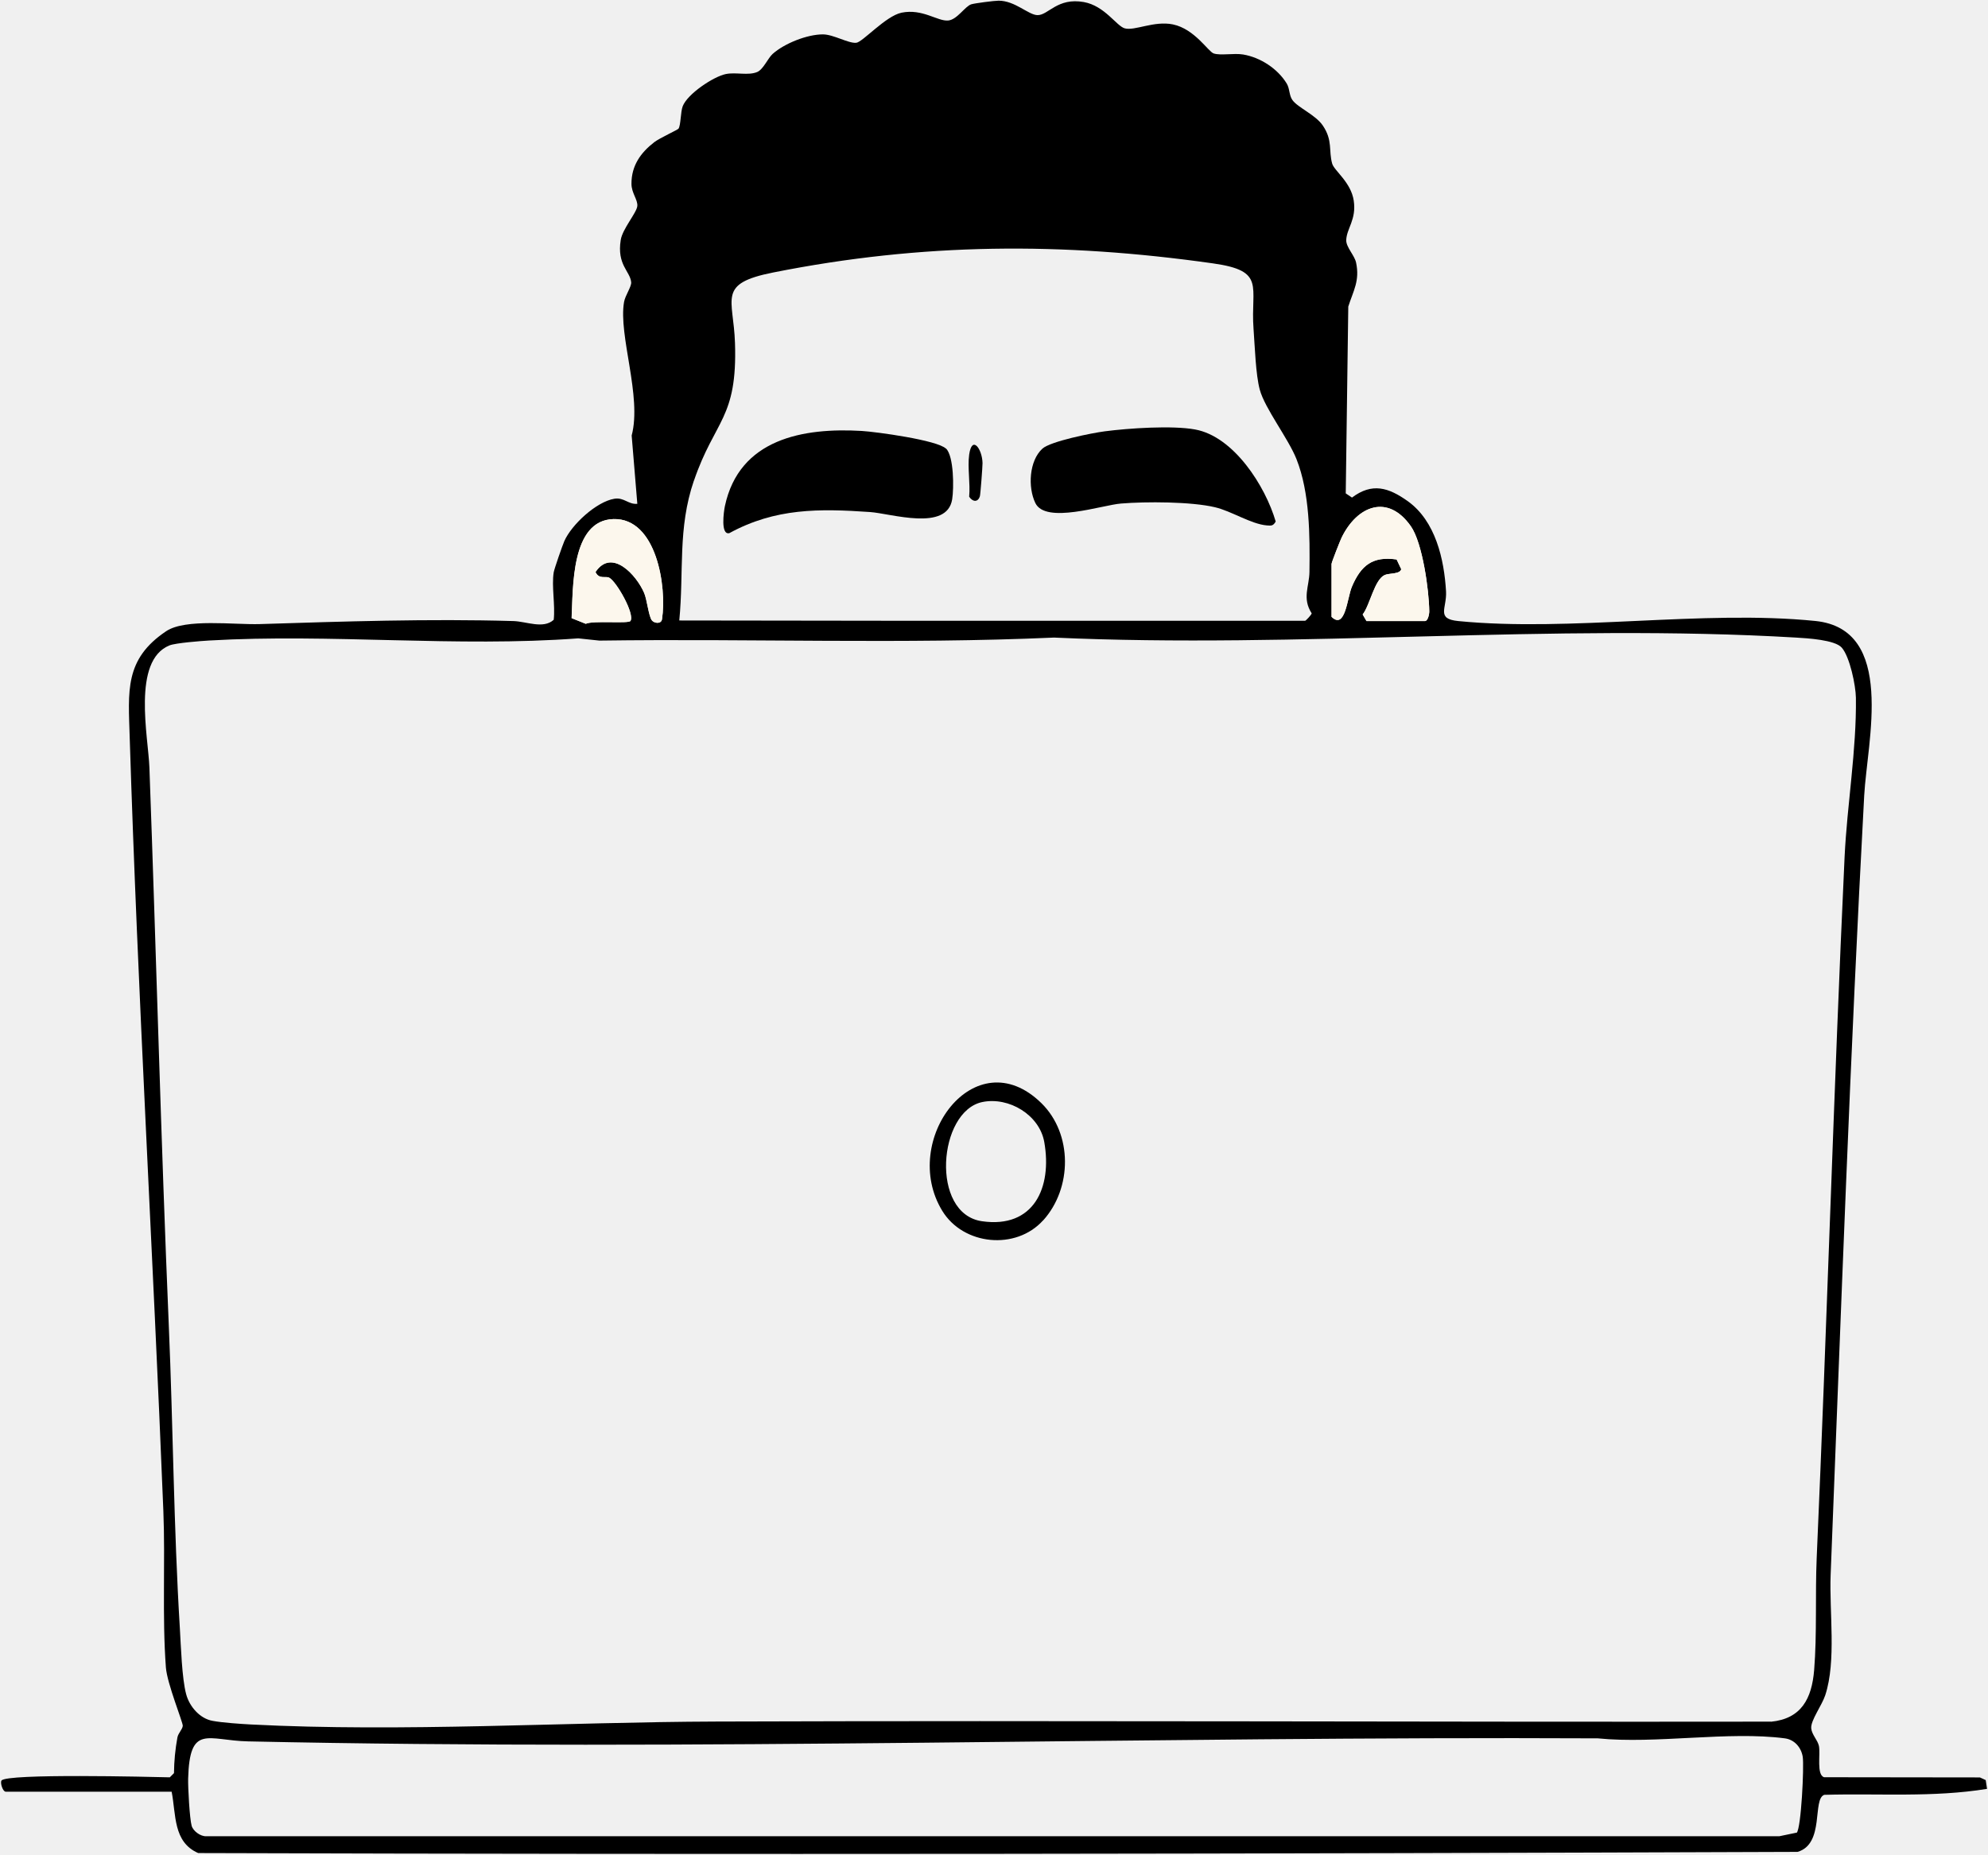
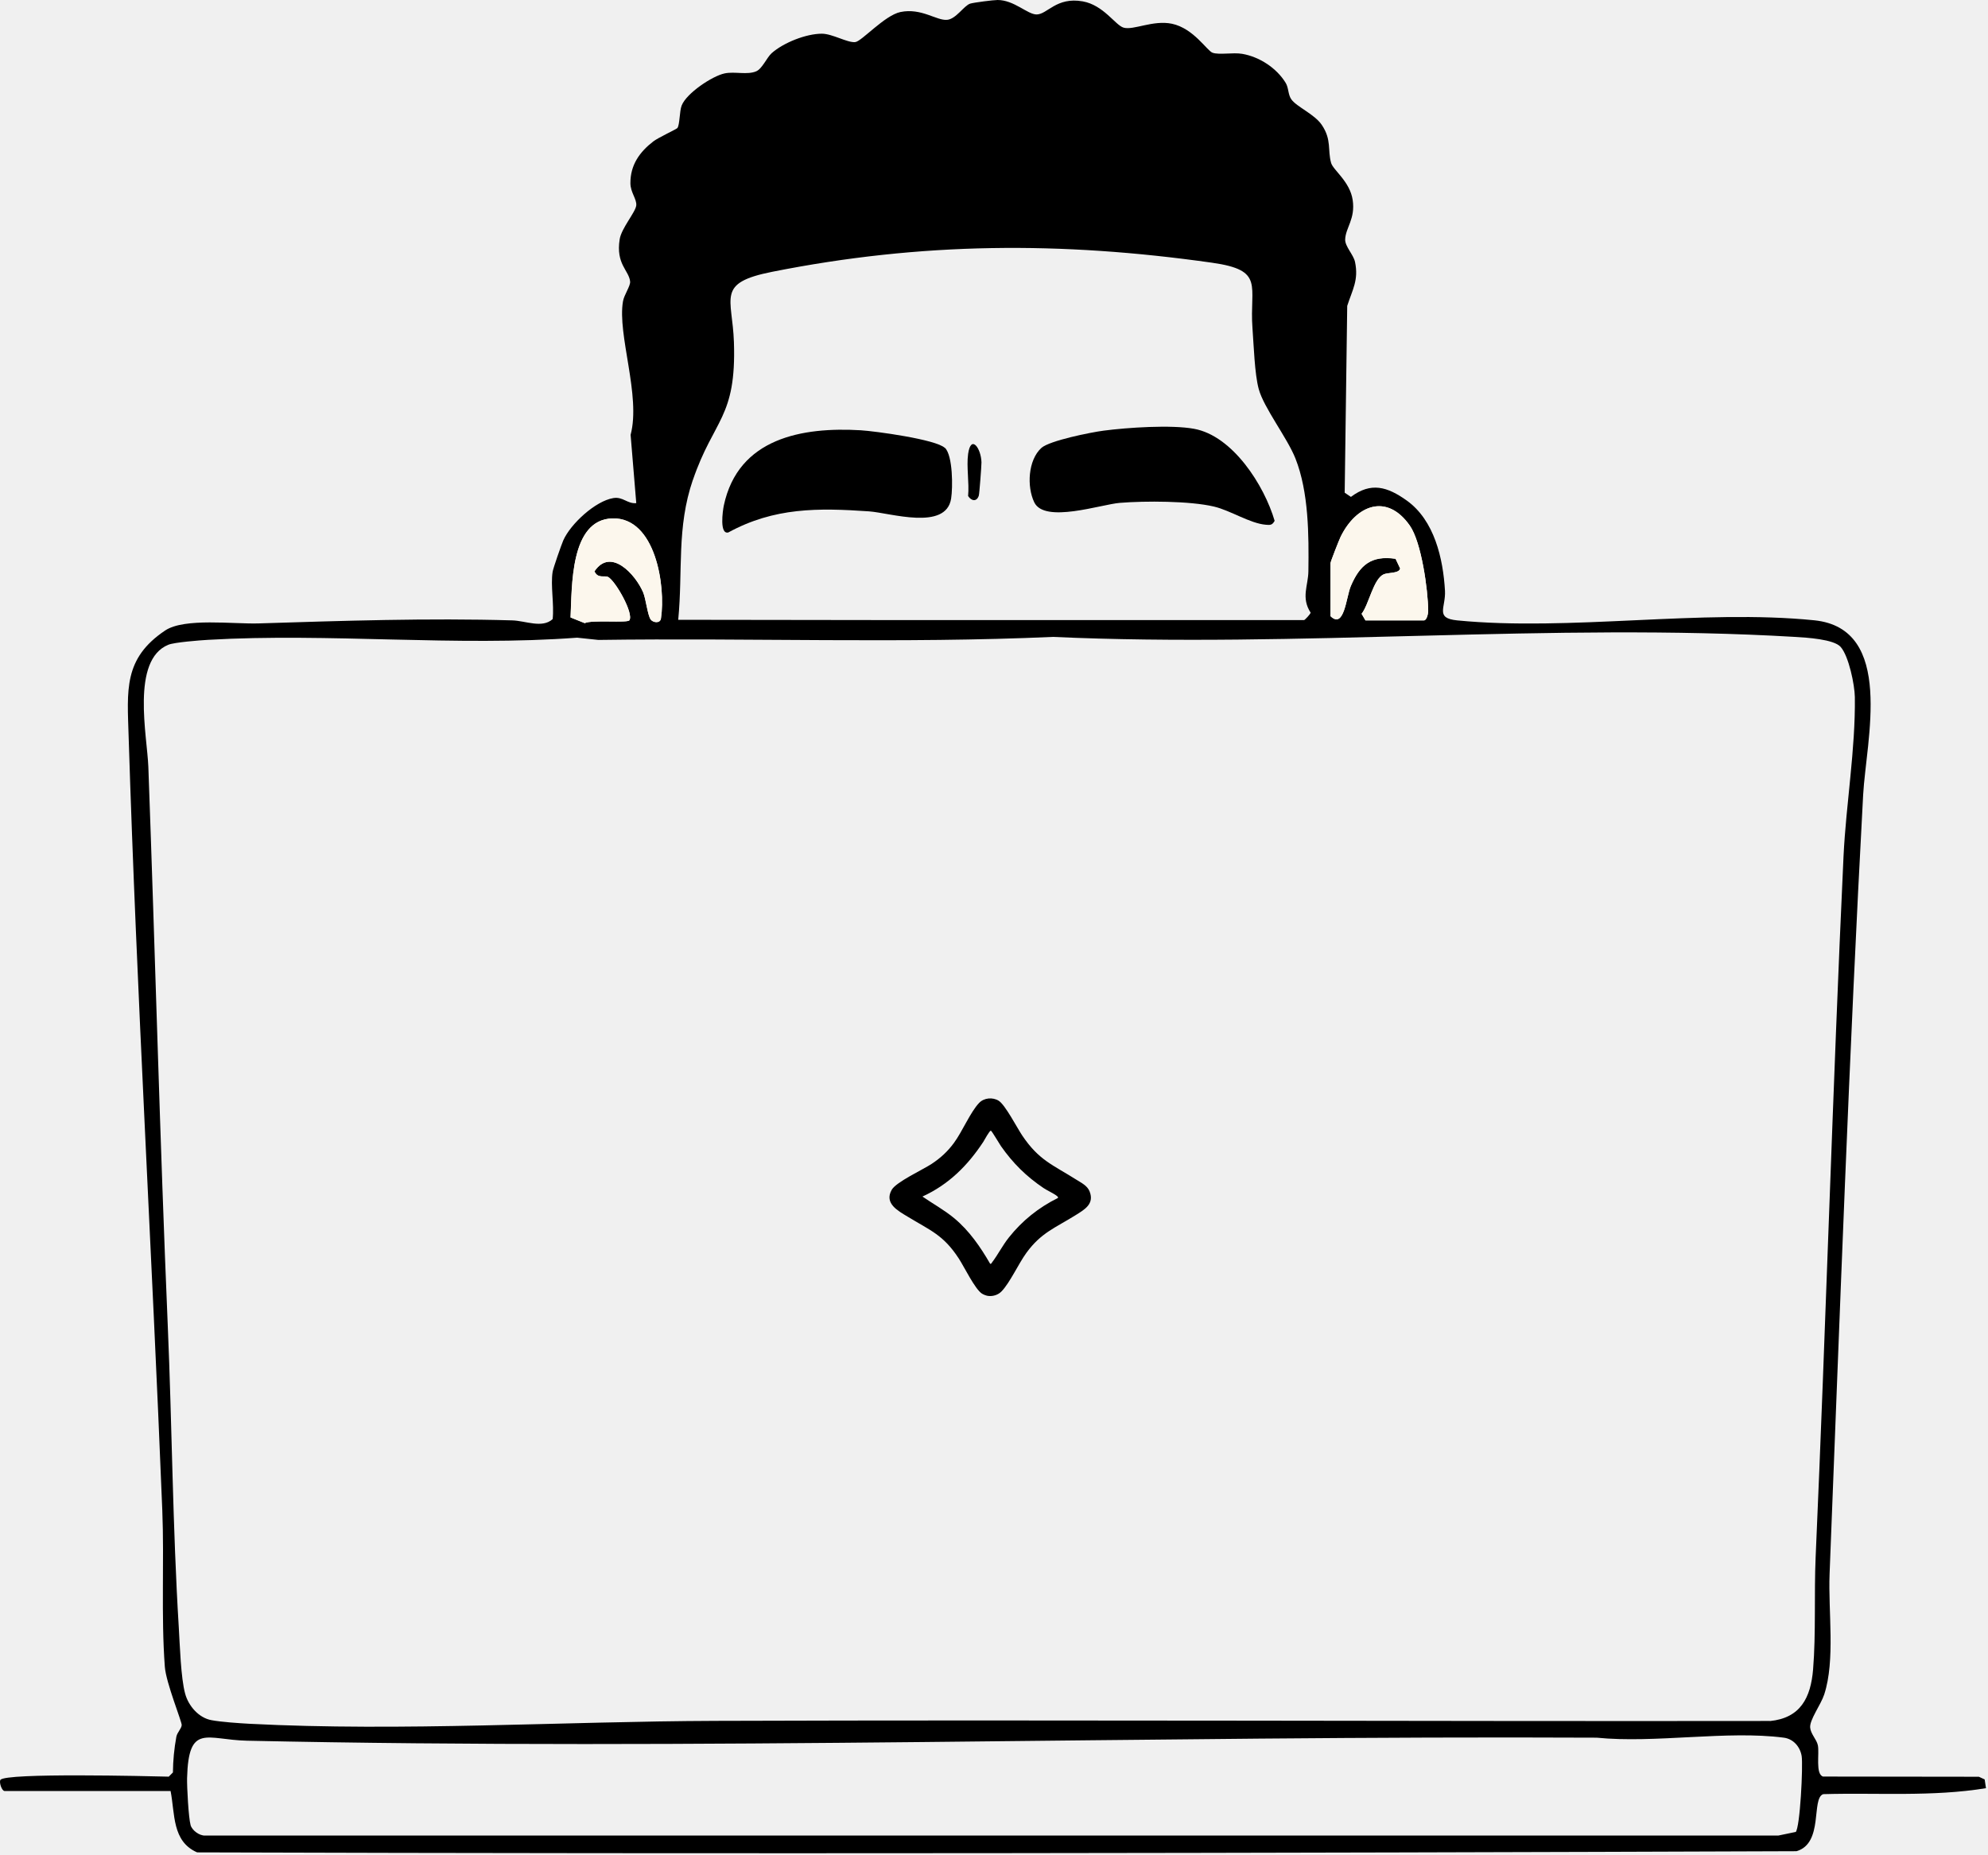
<svg xmlns="http://www.w3.org/2000/svg" width="523" height="488" viewBox="0 0 523 488" fill="none">
-   <path d="M522.387 468.348L520.872 467.654L479.882 467.603C477.829 466.96 478.958 461.536 478.522 459.377C478.188 457.809 476.648 456.421 476.494 454.724C476.314 452.668 479.292 448.735 480.19 446.01C483.142 436.962 481.217 424.135 481.602 414.341C484.297 346.094 486.735 277.563 490.431 209.316C491.201 195.101 498.876 165.54 477.572 163.381C448.003 160.399 413.199 166.311 383.63 163.406C377.727 162.815 380.653 160.09 380.422 155.618C379.934 147.135 377.65 137.084 370.36 131.866C365.278 128.242 360.966 126.931 355.679 130.915L354.036 129.81L354.703 80.661C356.064 76.42 357.758 73.875 356.757 69.094C356.346 67.166 354.113 65.032 354.164 63.181C354.267 60.097 356.885 57.783 356.141 52.797C355.422 47.938 351.007 44.931 350.468 43.054C349.493 39.61 350.673 36.988 348.004 33.029C346.079 30.202 341.459 28.325 340.022 26.346C339.098 25.061 339.329 23.313 338.507 21.976C336.12 18.069 331.603 15.113 327.06 14.341C324.621 13.93 321.105 14.676 319.282 14.059C317.845 13.57 314.303 7.632 308.579 6.424C303.6 5.396 298.492 8.198 295.874 7.452C293.718 6.835 290.612 1.515 285.119 0.538C278.189 -0.696 275.802 3.982 272.979 3.982C270.592 3.982 267.075 0.178 262.712 0.178C261.608 0.178 256.449 0.846 255.525 1.129C253.882 1.643 251.803 5.19 249.442 5.396C246.67 5.653 242.692 2.209 237.173 3.34C232.989 4.214 226.932 11.103 225.264 11.257C223.21 11.463 219.257 9.046 216.485 9.046C212.353 9.046 206.373 11.411 203.267 14.187C202.009 15.318 200.803 18.274 199.211 18.943C196.85 19.945 193.616 18.943 190.947 19.483C187.687 20.151 180.834 24.726 179.602 27.965C179.037 29.43 179.114 32.978 178.498 33.852C178.293 34.16 173.493 36.345 172.133 37.399C168.539 40.175 166.101 43.594 166.126 48.375C166.126 50.791 167.82 52.539 167.666 54.21C167.487 56.01 163.765 60.2 163.303 63.13C162.251 69.685 165.741 71.304 166.049 74.235C166.178 75.391 164.458 77.756 164.176 79.453C162.636 88.244 168.924 104.284 166.178 114.592L167.666 132.56C165.279 132.766 164.176 130.812 161.635 131.223C156.912 131.994 150.392 138.01 148.467 142.354C147.954 143.536 145.824 149.654 145.67 150.579C145.079 154.255 146.106 159.216 145.67 163.072C142.923 165.566 138.534 163.509 135.069 163.406C112.867 162.764 90.383 163.509 68.309 164.203C61.687 164.409 48.802 162.687 43.745 166.054C32.683 173.457 33.761 181.837 34.12 193.97C36.251 261.858 40.255 329.642 42.975 397.504C43.514 410.948 42.642 425.317 43.643 438.71C43.951 442.951 48.16 453.208 48.083 454.082C47.98 455.058 46.902 455.958 46.671 457.141C46.107 460.225 45.799 463.361 45.773 466.523L44.669 467.628C39.408 467.5 1.651 466.574 0.393 468.477C-0.017 469.093 0.753 471.407 1.497 471.407H45.157C46.338 477.448 45.516 484.671 52.139 487.55C192.461 487.987 332.424 487.756 472.9 487.241C480.113 485.159 476.699 473.335 479.933 472.23C494.23 471.818 508.604 472.975 522.746 470.661L522.412 468.425L522.387 468.348ZM350.314 148.317C350.314 147.957 352.547 142.277 352.958 141.428C357.065 133.023 365.124 129.861 371.156 138.447C374.236 142.816 375.956 155.386 376.007 160.862C376.007 161.684 375.622 163.406 374.878 163.406H359.477L358.476 161.684C360.401 159.216 361.556 152.533 364.277 151.299C365.432 150.785 368.358 151.119 368.615 149.757L367.408 147.212C361.043 146.287 358.014 148.806 355.627 154.409C354.395 157.34 353.907 165.823 350.288 162.301V148.343L350.314 148.317ZM182.553 126.494C188.046 110.402 194.027 110.196 193.359 90.223C192.974 78.399 188.56 74.646 203.421 71.69C242.692 63.876 279.396 63.67 319.128 69.299C333.143 71.279 328.933 75.314 329.78 86.548C330.114 90.995 330.345 98.603 331.423 102.536C332.758 107.472 338.918 115.363 341.074 120.787C344.59 129.655 344.616 140.966 344.488 150.502C344.436 154.307 342.511 157.391 345.078 161.376C344.975 161.838 343.512 163.329 343.358 163.329H236.608L178.703 163.252C179.961 150.322 178.241 139.063 182.553 126.442V126.494ZM161.404 136.57C172.749 136.287 175.469 154.358 174.16 162.918C173.955 164.306 172.03 163.972 171.491 163.201C170.644 162.018 170.233 157.777 169.489 156.029C167.461 151.273 160.942 144.127 156.681 150.502C157.579 152.507 159.325 151.505 160.274 151.993C162.174 152.97 167.076 161.581 165.87 163.381C165.356 164.152 156.039 163.201 154.114 164.126L150.392 162.635C150.803 154.795 150.161 136.853 161.429 136.57H161.404ZM472.669 482.177L468.101 483.129H54.269C52.755 483.206 50.804 481.766 50.419 480.378C49.88 478.45 49.444 470.353 49.495 468.014C49.88 453.439 54.628 457.937 65.254 458.169C183.452 460.739 302.214 456.806 420.334 457.372C435.657 458.914 454.677 455.418 469.564 457.372C472.079 457.706 473.85 459.737 474.261 462.23C474.646 464.749 473.85 481.046 472.669 482.229V482.177ZM465.919 452.976C373.517 453.105 280.782 452.642 188.56 452.951C148.621 453.079 105.809 455.778 65.999 453.722C63.201 453.568 58.53 453.259 55.937 452.771C52.575 452.179 49.854 449.018 48.981 445.779C47.852 441.64 47.595 433.029 47.313 428.351C45.696 402.003 45.542 375.244 44.413 348.947C42.334 299.85 41.102 250.933 39.305 201.939C39.023 193.944 34.659 173.817 44.592 169.807C46.209 169.164 52.806 168.65 55.039 168.522C86.866 166.671 120.234 170.347 152.112 167.956L157.708 168.547C197.543 167.982 237.558 169.524 277.291 167.751C341.408 170.681 408.784 163.972 472.49 167.751C475.519 167.93 482.731 168.342 484.528 170.398C486.658 172.84 488.198 180.346 488.249 183.585C488.429 197.363 485.939 211.629 485.272 225.459C482.397 286.894 480.652 348.356 477.931 409.946C477.521 419.457 478.034 430.021 477.264 439.404C476.648 446.858 473.953 452.205 465.893 453.002L465.919 452.976Z" fill="black" />
-   <path d="M359.505 163.382L358.504 161.659C360.429 159.192 361.584 152.508 364.305 151.275C365.46 150.76 368.386 151.095 368.642 149.732L367.436 147.187C361.071 146.262 358.042 148.781 355.655 154.385C354.423 157.315 353.935 165.798 350.316 162.276V148.318C350.316 147.959 352.549 142.278 352.96 141.429C357.067 133.024 365.126 129.862 371.158 138.448C374.238 142.817 375.958 155.387 376.009 160.863C376.009 161.685 375.624 163.407 374.88 163.407H359.479L359.505 163.382Z" fill="#FCF7ED" />
-   <path d="M171.465 163.2C170.618 162.018 170.207 157.777 169.463 156.029C167.435 151.273 160.916 144.127 156.655 150.502C157.553 152.507 159.298 151.504 160.248 151.993C162.148 152.97 167.05 161.581 165.844 163.38C165.33 164.151 156.013 163.2 154.088 164.126L150.366 162.635C150.777 154.795 150.135 136.852 161.403 136.57C172.671 136.287 175.469 154.358 174.16 162.918C173.954 164.306 172.029 163.971 171.49 163.2H171.465Z" fill="#FCF7ED" />
-   <path d="M274.421 321.083C267.26 329.026 253.425 327.663 247.881 318.564C236.613 300.107 256.531 273.194 273.959 290.236C282.224 298.333 282.095 312.6 274.447 321.083H274.421ZM258.43 289.954C246.803 292.37 244.673 319.335 258.328 321.314C271.983 323.293 276.834 312.446 274.729 300.493C273.471 293.347 265.437 288.514 258.43 289.954Z" fill="black" />
-   <path d="M248.883 118.012C250.962 120.068 250.962 128.474 250.5 131.353C249.165 139.913 234.432 135.106 228.888 134.72C215.516 133.795 203.965 133.666 191.876 140.272C189.515 140.838 190.413 134.592 190.695 133.204C194.468 115.39 211.409 112.485 226.706 113.385C230.505 113.616 246.599 115.801 248.857 118.037L248.883 118.012Z" fill="black" />
-   <path d="M274.239 118.037C276.369 116.109 287.252 113.924 290.614 113.487C296.877 112.664 308.402 111.893 314.408 112.999C324.598 114.849 332.888 127.908 335.609 137.213C334.967 138.37 334.454 138.344 333.273 138.241C329.089 137.881 323.956 134.462 319.644 133.46C313.381 131.969 301.497 131.943 294.901 132.483C289.973 132.869 275.06 137.984 272.365 132.329C270.389 128.216 270.722 121.25 274.239 118.037Z" fill="black" />
-   <path d="M254.966 119.63C255.71 114.335 258.405 118.139 258.482 121.841C258.482 122.869 257.943 129.989 257.789 130.555C257.276 132.226 255.864 132.072 254.966 130.683C255.299 127.213 254.504 122.998 254.966 119.656V119.63Z" fill="black" />
+   <g clip-path="url(#clip0_3_1088)">
+     <path d="M259.907 340.958C261.208 341.143 262.596 340.701 263.496 339.76C265.725 337.432 267.958 332.458 270.056 329.588C273.93 324.29 277.64 323.05 282.929 319.741C285.332 318.238 287.969 316.771 286.642 313.453C286.045 311.963 284.538 311.248 283.244 310.43C276.917 306.434 273.329 305.31 268.92 298.749C267.564 296.73 264.448 290.678 262.731 289.613C261.155 288.636 258.88 288.825 257.583 290.188C255.265 292.623 253.154 297.753 250.938 300.743C249.273 302.986 247.468 304.655 245.127 306.207C242.786 307.758 235.75 310.982 234.581 313.06C232.555 316.657 236.282 318.589 238.79 320.115C244.818 323.783 248.177 324.903 252.231 331.114C253.623 333.244 256.483 339.162 258.318 340.351C258.742 340.623 259.408 340.886 259.907 340.958ZM278.319 315.196C273.253 317.693 268.903 321.189 265.417 325.582C263.726 327.712 262.511 330.16 260.945 332.205C260.82 332.367 260.768 332.582 260.498 332.523C257.944 328.101 255.015 323.832 251.049 320.534C248.439 318.362 245.462 316.742 242.674 314.82C249.585 311.657 254.556 306.681 258.673 300.447C258.982 299.98 260.324 297.402 260.689 297.493C260.925 297.551 262.934 300.993 263.328 301.551C266.493 306.054 269.937 309.479 274.521 312.576C275.46 313.213 277.42 314.096 278.122 314.729C278.296 314.885 278.382 314.92 278.323 315.193L278.319 315.196Z" fill="black" />
+   </g>
+   <path d="M522.108 468.17L520.593 467.476L479.603 467.425C477.55 466.782 478.679 461.358 478.243 459.199C477.909 457.631 476.369 456.243 476.215 454.546C476.035 452.49 479.013 448.557 479.911 445.832C482.863 436.784 480.938 423.957 481.323 414.163C484.018 345.916 486.456 277.386 490.152 209.138C490.922 194.923 498.597 165.362 477.293 163.203C447.724 160.221 412.92 166.133 383.351 163.228C377.448 162.637 380.374 159.913 380.143 155.44C379.655 146.957 377.371 136.906 370.081 131.688C364.999 128.064 360.687 126.753 355.4 130.737L353.757 129.632L354.424 80.483C355.785 76.242 357.479 73.697 356.478 68.916C356.067 66.988 353.834 64.854 353.885 63.004C353.988 59.919 356.606 57.605 355.862 52.619C355.143 47.76 350.728 44.753 350.189 42.876C349.214 39.432 350.394 36.81 347.725 32.851C345.8 30.024 341.18 28.147 339.743 26.168C338.819 24.883 339.05 23.135 338.228 21.798C335.841 17.891 331.324 14.935 326.781 14.164C324.342 13.752 320.826 14.498 319.004 13.881C317.566 13.392 314.024 7.455 308.3 6.246C303.321 5.218 298.213 8.02 295.595 7.275C293.439 6.658 290.333 1.337 284.841 0.36C277.91 -0.874 275.523 3.804 272.7 3.804C270.313 3.804 266.796 0 262.433 0C261.329 0 256.17 0.668 255.246 0.951C253.604 1.465 251.524 5.013 249.163 5.218C246.391 5.475 242.413 2.031 236.894 3.162C232.71 4.036 226.653 10.925 224.985 11.079C222.931 11.285 218.979 8.868 216.206 8.868C212.074 8.868 206.094 11.233 202.988 14.009C201.73 15.14 200.524 18.096 198.933 18.765C196.571 19.767 193.337 18.765 190.668 19.305C187.408 19.973 180.555 24.549 179.323 27.787C178.758 29.253 178.835 32.8 178.219 33.674C178.014 33.982 173.214 36.167 171.854 37.221C168.26 39.997 165.822 43.416 165.847 48.197C165.847 50.614 167.542 52.362 167.388 54.032C167.208 55.832 163.486 60.022 163.024 62.952C161.972 69.507 165.462 71.126 165.77 74.057C165.899 75.214 164.179 77.579 163.897 79.275C162.357 88.066 168.645 104.106 165.899 114.414L167.388 132.382C165 132.588 163.897 130.634 161.356 131.046C156.633 131.817 150.113 137.832 148.188 142.176C147.675 143.358 145.545 149.476 145.391 150.402C144.8 154.077 145.827 159.039 145.391 162.894C142.644 165.388 138.255 163.331 134.79 163.228C112.588 162.586 90.104 163.331 68.03 164.025C61.408 164.231 48.523 162.509 43.466 165.876C32.404 173.279 33.482 181.659 33.841 193.792C35.972 261.68 39.976 329.465 42.696 397.326C43.235 410.77 42.363 425.14 43.364 438.532C43.672 442.773 47.881 453.03 47.804 453.904C47.702 454.881 46.623 455.78 46.392 456.963C45.828 460.047 45.52 463.183 45.494 466.345L44.39 467.45C39.129 467.322 1.372 466.397 0.115 468.299C-0.296 468.916 0.474 471.229 1.218 471.229H44.878C46.059 477.27 45.237 484.493 51.859 487.372C192.182 487.809 332.145 487.578 472.622 487.064C479.834 484.981 476.42 473.157 479.654 472.052C493.951 471.64 508.325 472.797 522.467 470.484L522.133 468.247L522.108 468.17ZM350.035 148.14C350.035 147.78 352.268 142.099 352.679 141.25C356.786 132.845 364.845 129.683 370.877 138.269C373.957 142.639 375.677 155.208 375.728 160.684C375.728 161.506 375.343 163.228 374.599 163.228H359.198L358.197 161.506C360.122 159.039 361.277 152.355 363.998 151.121C365.153 150.607 368.079 150.941 368.336 149.579L367.129 147.034C360.764 146.109 357.735 148.628 355.348 154.232C354.116 157.162 353.629 165.645 350.009 162.123V148.165L350.035 148.14ZM182.274 126.316C187.767 110.224 193.748 110.019 193.08 90.046C192.695 78.221 188.281 74.468 203.142 71.512C242.413 63.698 279.117 63.492 318.85 69.121C332.864 71.101 328.654 75.136 329.501 86.37C329.835 90.817 330.066 98.425 331.144 102.358C332.479 107.294 338.639 115.185 340.795 120.609C344.311 129.477 344.337 140.788 344.209 150.324C344.157 154.129 342.232 157.213 344.799 161.198C344.696 161.66 343.233 163.151 343.079 163.151H236.33L178.424 163.074C179.682 150.145 177.962 138.886 182.274 126.264V126.316ZM161.125 136.392C172.47 136.109 175.19 154.18 173.881 162.74C173.676 164.128 171.751 163.794 171.212 163.023C170.365 161.84 169.954 157.599 169.21 155.851C167.182 151.096 160.663 143.95 156.402 150.324C157.3 152.329 159.046 151.327 159.995 151.815C161.895 152.792 166.797 161.403 165.591 163.203C165.077 163.974 155.76 163.023 153.835 163.948L150.113 162.457C150.524 154.617 149.883 136.675 161.15 136.392H161.125ZM472.391 482L467.822 482.951H53.99C52.476 483.028 50.525 481.588 50.14 480.2C49.601 478.272 49.164 470.175 49.216 467.836C49.601 453.261 54.349 457.76 64.975 457.991C183.173 460.561 301.935 456.629 420.055 457.194C435.378 458.736 454.398 455.24 469.285 457.194C471.8 457.528 473.571 459.559 473.982 462.052C474.367 464.571 473.571 480.869 472.391 482.051V482ZM465.64 452.798C373.238 452.927 280.503 452.464 188.281 452.773C148.342 452.901 105.53 455.6 65.72 453.544C62.922 453.39 58.251 453.081 55.658 452.593C52.296 452.002 49.575 448.84 48.703 445.601C47.573 441.462 47.316 432.851 47.034 428.173C45.417 401.825 45.263 375.066 44.134 348.769C42.055 299.672 40.823 250.755 39.026 201.761C38.744 193.766 34.38 173.639 44.313 169.629C45.93 168.986 52.527 168.472 54.76 168.344C86.587 166.493 119.955 170.169 151.833 167.778L157.429 168.37C197.264 167.804 237.279 169.346 277.012 167.573C341.129 170.503 408.505 163.794 472.211 167.573C475.24 167.753 482.452 168.164 484.249 170.22C486.379 172.662 487.919 180.168 487.971 183.407C488.15 197.185 485.66 211.452 484.993 225.281C482.118 286.717 480.373 348.178 477.652 409.768C477.242 419.279 477.755 429.844 476.985 439.226C476.369 446.681 473.674 452.027 465.614 452.824L465.64 452.798Z" fill="black" />
+   <path d="M359.226 163.204L358.225 161.482C360.15 159.014 361.305 152.331 364.026 151.097C365.181 150.583 368.107 150.917 368.363 149.555L367.157 147.01C360.792 146.084 357.763 148.604 355.376 154.207C354.144 157.138 353.656 165.62 350.037 162.099V148.141C350.037 147.781 352.27 142.1 352.681 141.252C356.788 132.846 364.847 129.684 370.879 138.27C373.959 142.64 375.679 155.21 375.73 160.685C375.73 161.508 375.345 163.23 374.601 163.23H359.2L359.226 163.204Z" fill="#FCF7ED" />
+   <path d="M171.186 163.023C170.339 161.84 169.928 157.599 169.184 155.851C167.156 151.095 160.637 143.949 156.376 150.324C157.274 152.329 159.02 151.327 159.969 151.815C161.869 152.792 166.771 161.403 165.565 163.203C165.051 163.974 155.734 163.023 153.809 163.948L150.087 162.457C150.498 154.617 149.856 136.675 161.124 136.392C172.392 136.109 175.19 154.18 173.881 162.74C173.676 164.128 171.75 163.794 171.211 163.023H171.186Z" fill="#FCF7ED" />
+   <path d="M248.604 117.834C250.683 119.89 250.683 128.296 250.221 131.175C248.886 139.735 234.153 134.928 228.609 134.542C215.237 133.617 203.686 133.488 191.597 140.095C189.236 140.66 190.134 134.414 190.416 133.026C194.19 115.212 211.13 112.307 226.428 113.207C230.226 113.438 246.32 115.623 248.578 117.859L248.604 117.834Z" fill="black" />
+   <path d="M273.96 117.859C276.09 115.931 286.973 113.746 290.335 113.309C296.598 112.487 308.123 111.716 314.129 112.821C324.319 114.672 332.609 127.73 335.33 137.035C334.688 138.192 334.175 138.166 332.994 138.063C328.81 137.704 323.677 134.285 319.365 133.282C313.102 131.791 301.218 131.766 294.622 132.305C289.694 132.691 274.781 137.806 272.086 132.151C270.11 128.038 270.443 121.072 273.96 117.859Z" fill="black" />
+   <path d="M254.687 119.453C255.431 114.157 258.126 117.962 258.203 121.663C258.203 122.691 257.664 129.812 257.51 130.377C256.997 132.048 255.585 131.894 254.687 130.506C255.02 127.036 254.225 122.82 254.687 119.478V119.453Z" fill="black" />
+   <defs>
+     <clipPath id="clip0_3_1088">
+       <rect width="53" height="52" fill="white" transform="matrix(1 0 0 -1 234 341)" />
+     </clipPath>
+   </defs>
</svg>
